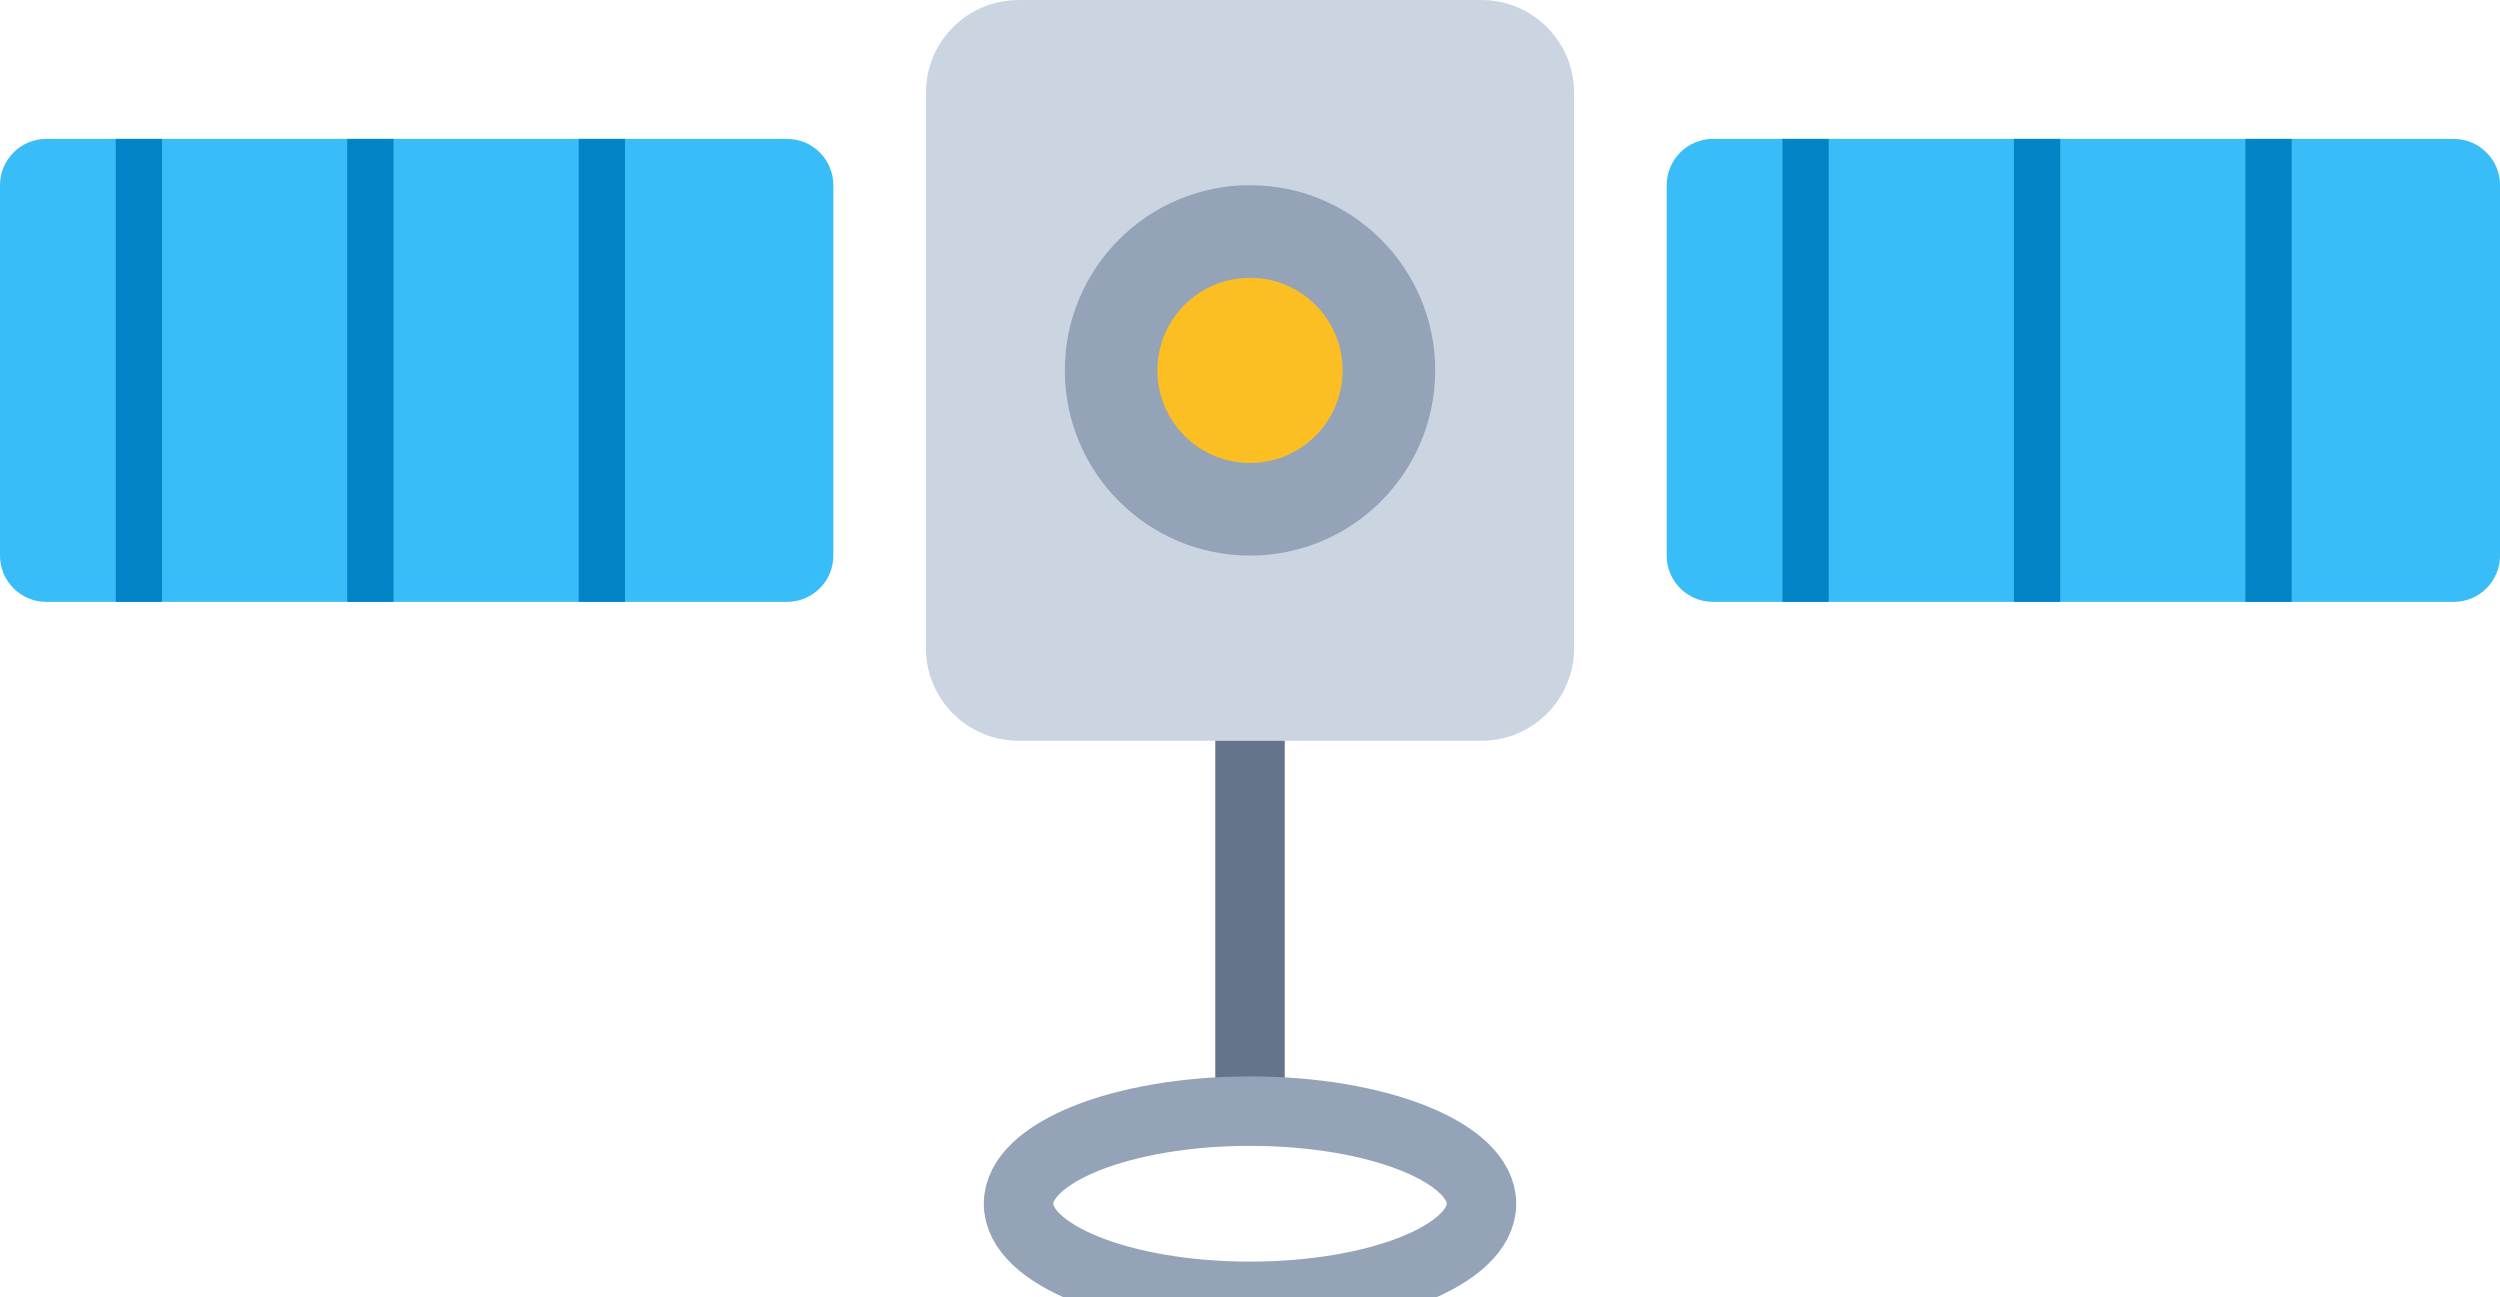
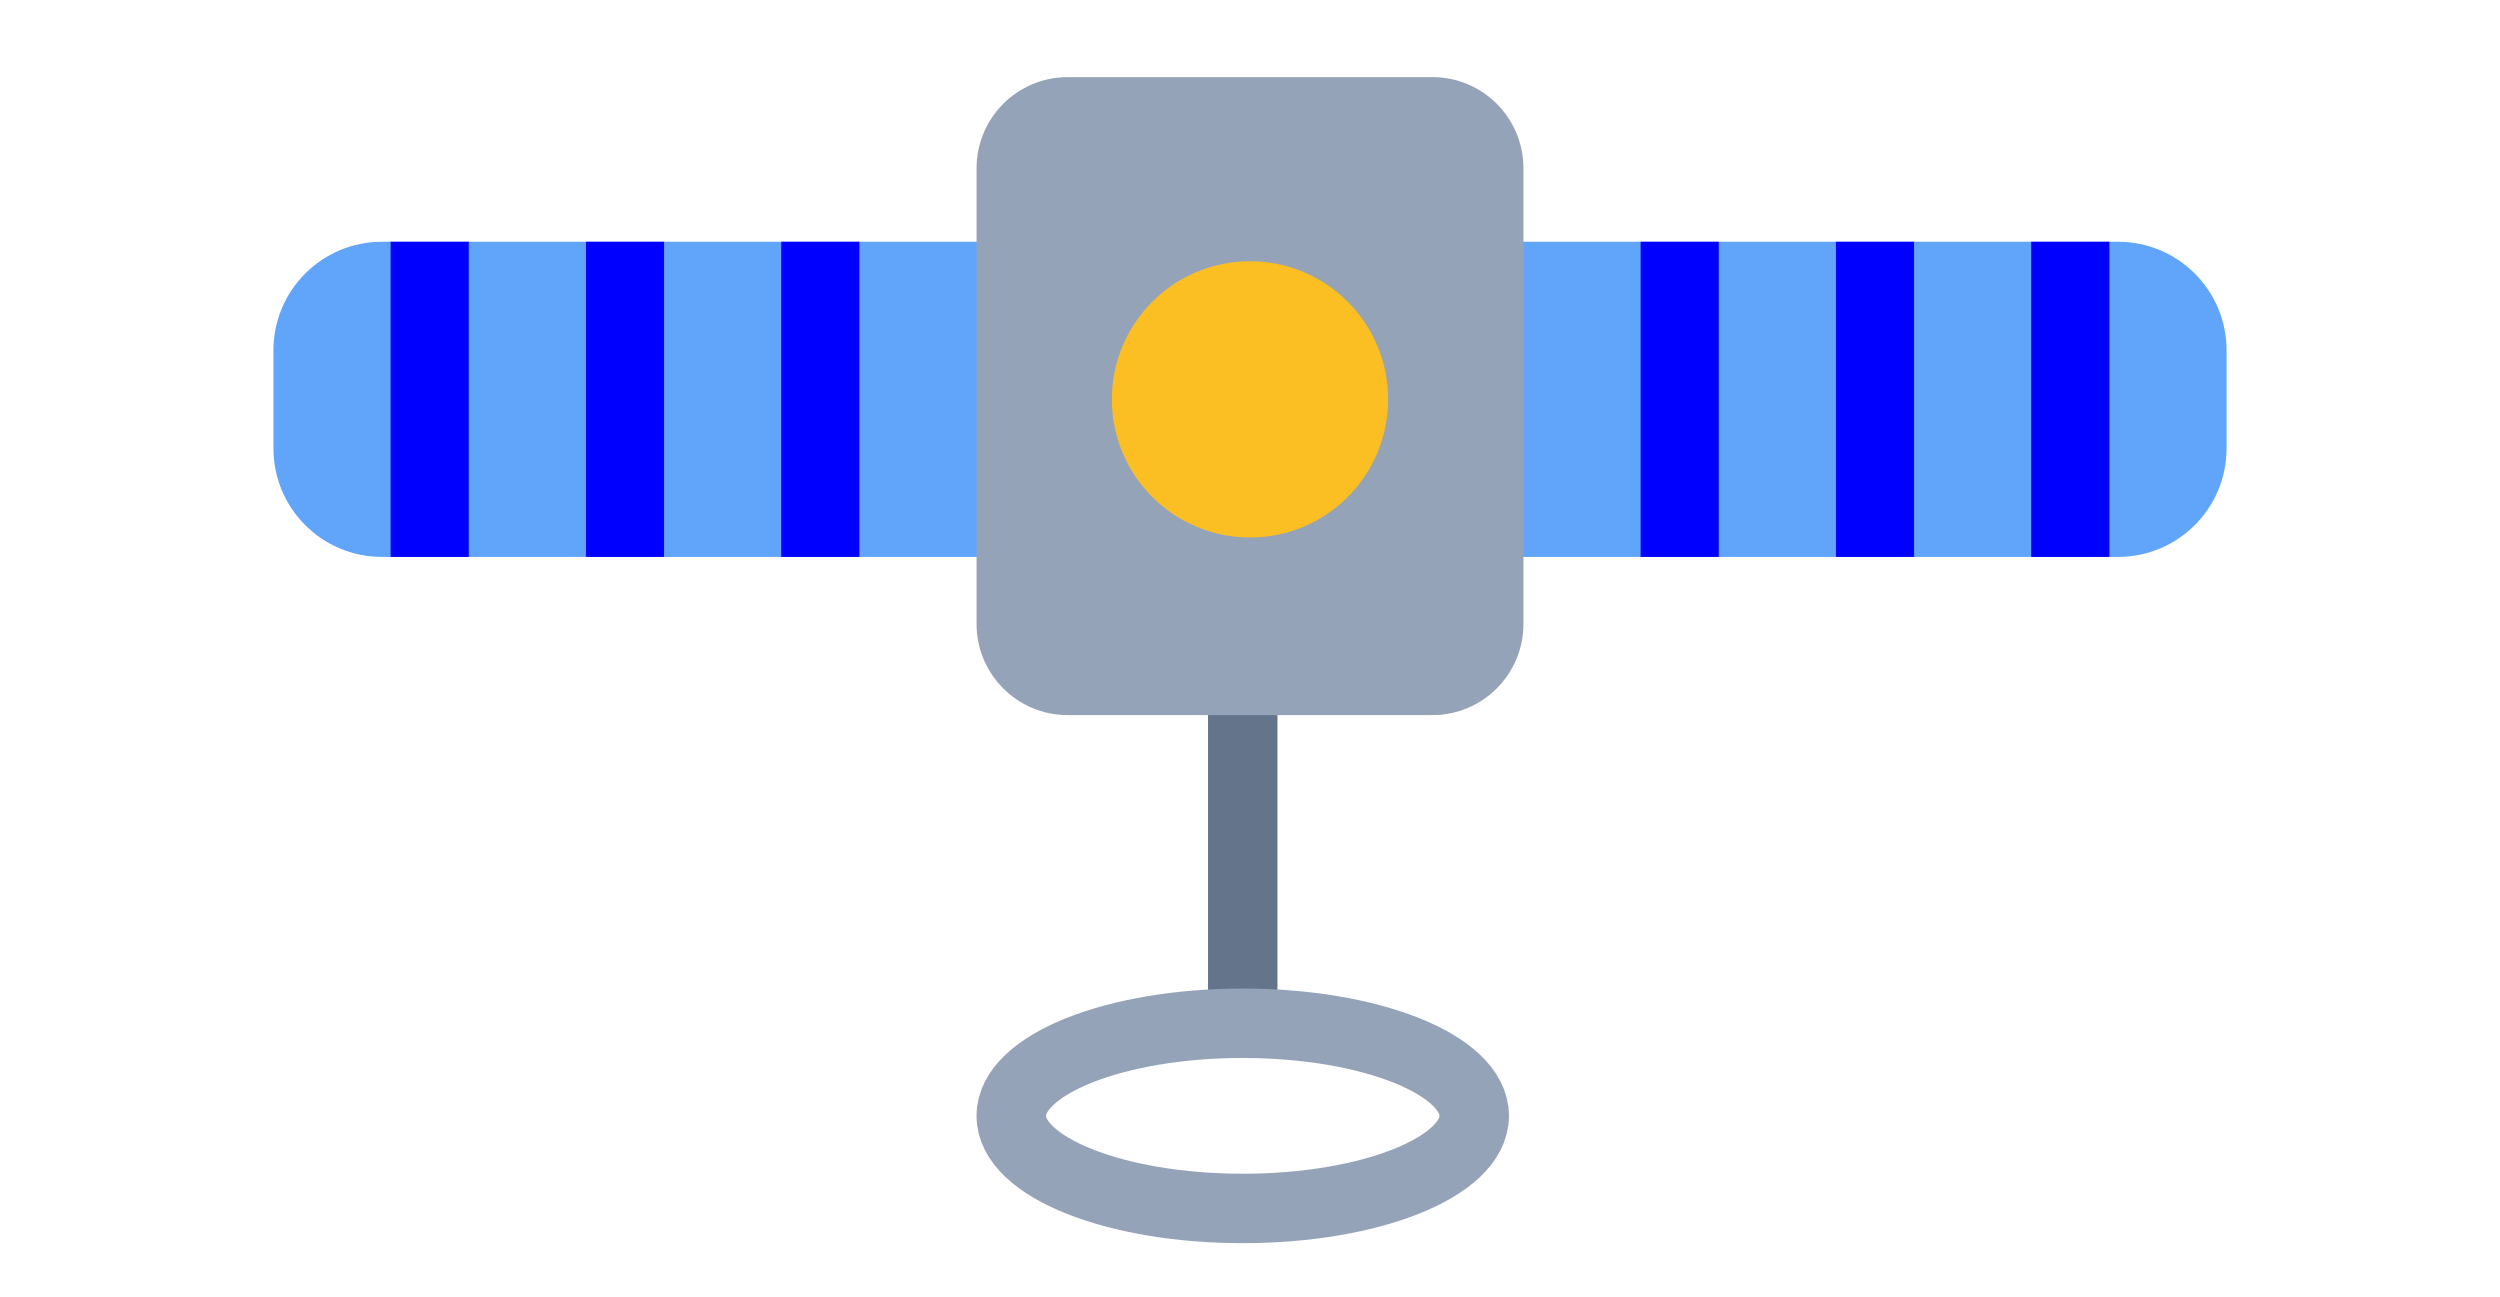
- <svg xmlns="http://www.w3.org/2000/svg" viewBox="0 0 64 33.185">
-   <g transform="translate(-0.0001 -15.4076) scale(1)">
-     <g transform="translate(-5.9259 -13.037) scale(1.1852)">
-       <rect x="25" y="24" width="14" height="16" rx="2" fill="#CBD5E1" />
-       <rect x="5" y="27" width="18" height="10" rx="1" fill="#38BDF8" />
-       <rect x="41" y="27" width="18" height="10" rx="1" fill="#38BDF8" />
-       <line x1="8" y1="27" x2="8" y2="37" stroke="#0284C7" stroke-width="1" />
-       <line x1="13" y1="27" x2="13" y2="37" stroke="#0284C7" stroke-width="1" />
-       <line x1="18" y1="27" x2="18" y2="37" stroke="#0284C7" stroke-width="1" />
-       <line x1="44" y1="27" x2="44" y2="37" stroke="#0284C7" stroke-width="1" />
-       <line x1="49" y1="27" x2="49" y2="37" stroke="#0284C7" stroke-width="1" />
-       <line x1="54" y1="27" x2="54" y2="37" stroke="#0284C7" stroke-width="1" />
-       <circle cx="32" cy="32" r="4" fill="#94A3B8" />
-       <circle cx="32" cy="32" r="2" fill="#FBBF24" />
-       <line x1="32" y1="40" x2="32" y2="48" stroke="#64748B" stroke-width="1.5" />
-       <ellipse cx="32" cy="50" rx="5" ry="2" fill="none" stroke="#94A3B8" stroke-width="1.5" />
-     </g>
+ <svg xmlns="http://www.w3.org/2000/svg" viewBox="0 0 64 33.185" version="1.1" id="svg10">
+   <defs id="defs10" />
+   <g transform="matrix(1.1852,0,0,1.1852,-5.926,-28.4446)" id="g9">
+     <line x1="31.843" y1="38.102" x2="31.843" y2="46.102" stroke="#64748b" stroke-width="1.5" id="line9" />
+     <ellipse cx="31.843" cy="48.102" rx="5" ry="2" fill="none" stroke="#94a3b8" stroke-width="1.5" id="ellipse9" />
  </g>
+   <rect x="-57" y="6.189" width="50" height="8.068" rx="2.778" fill="#60a5fa" id="rect3-0" style="stroke-width:1.789" transform="scale(-1,1)" />
+   <rect style="fill:#0000ff;fill-rule:evenodd;stroke-width:0.765" id="rect10" width="2" height="8.068" x="10" y="6.189" />
+   <rect style="fill:#0000ff;fill-rule:evenodd;stroke-width:0.765" id="rect10-5" width="2" height="8.068" x="15" y="6.189" />
+   <rect style="fill:#0000ff;fill-rule:evenodd;stroke-width:0.765" id="rect10-5-8" width="2" height="8.068" x="20" y="6.189" />
+   <rect style="fill:#0000ff;fill-rule:evenodd;stroke-width:0.765" id="rect10-8" width="2" height="8.068" x="42" y="6.189" />
+   <rect style="fill:#0000ff;fill-rule:evenodd;stroke-width:0.765" id="rect10-5-5" width="2" height="8.068" x="47" y="6.189" />
+   <rect style="fill:#0000ff;fill-rule:evenodd;stroke-width:0.765" id="rect10-5-8-8" width="2" height="8.068" x="52" y="6.189" />
+   <rect x="25" y="1.974" width="14" height="16.333" rx="2.333" fill="#94a3b8" id="rect1-8" style="stroke-width:1.167" />
+   <circle cx="32" cy="10.224" r="3.536" fill="#fbbf24" id="circle9-6" style="stroke-width:1.179" />
</svg>
